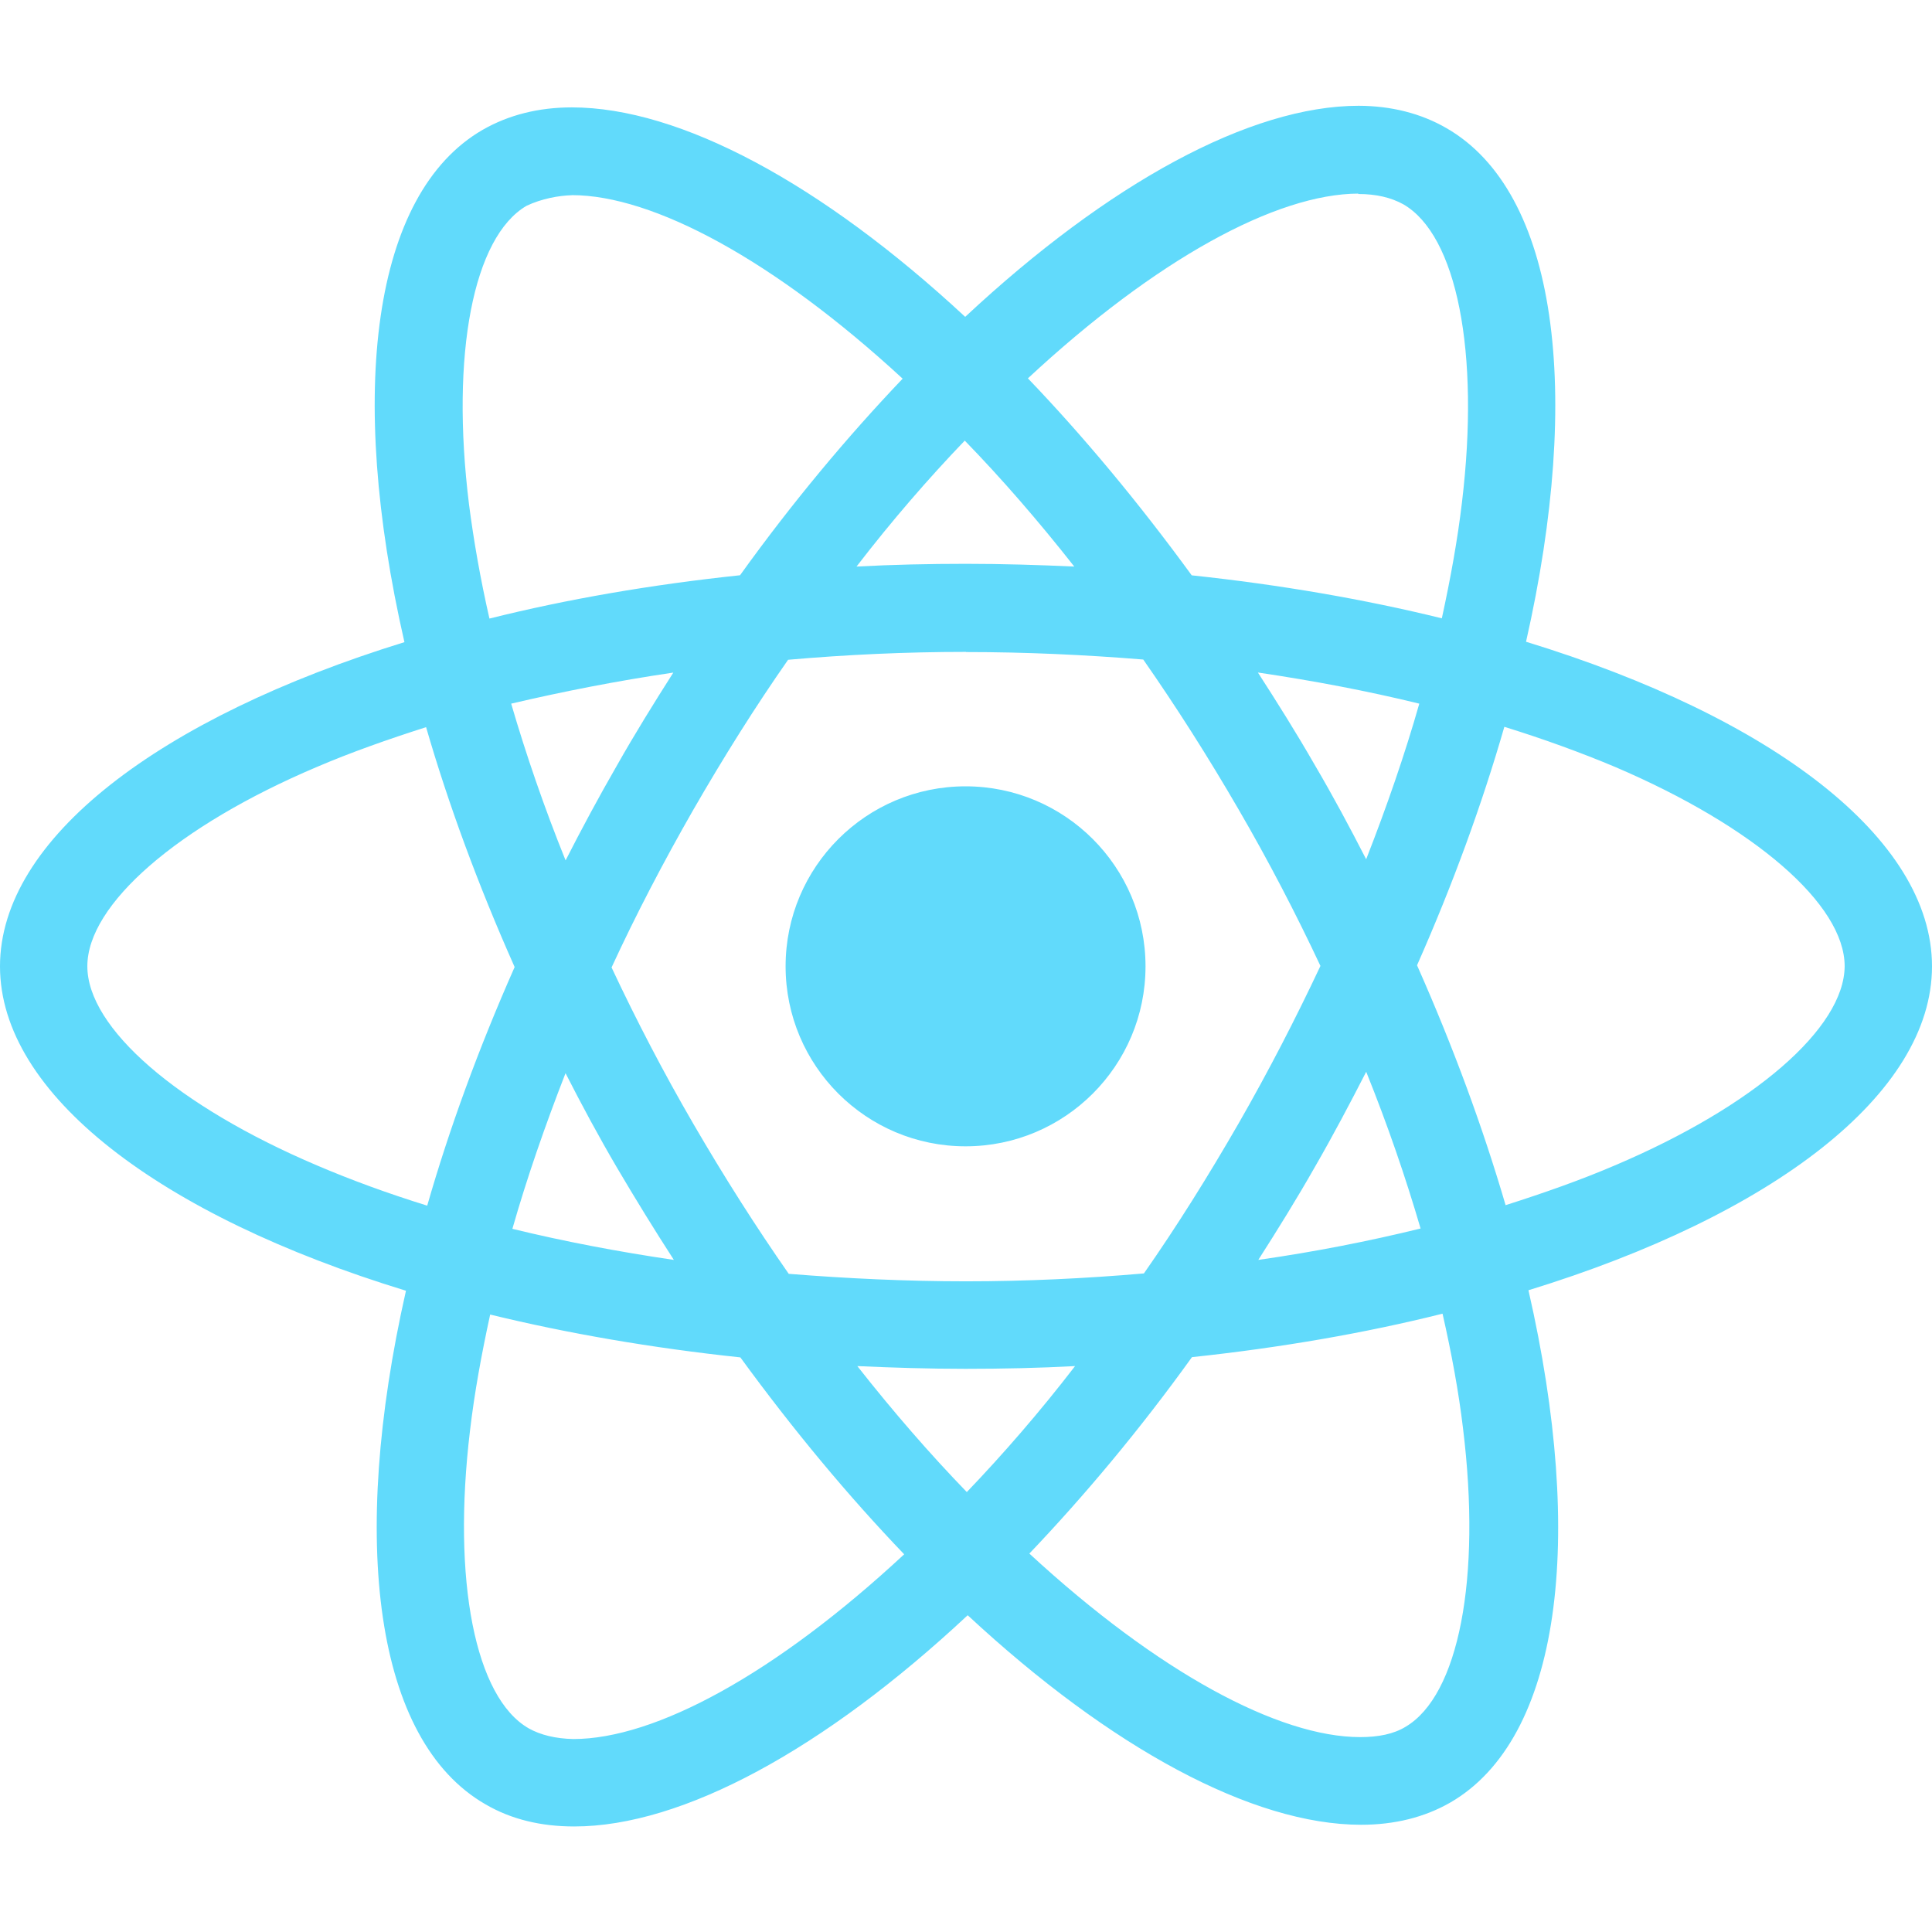
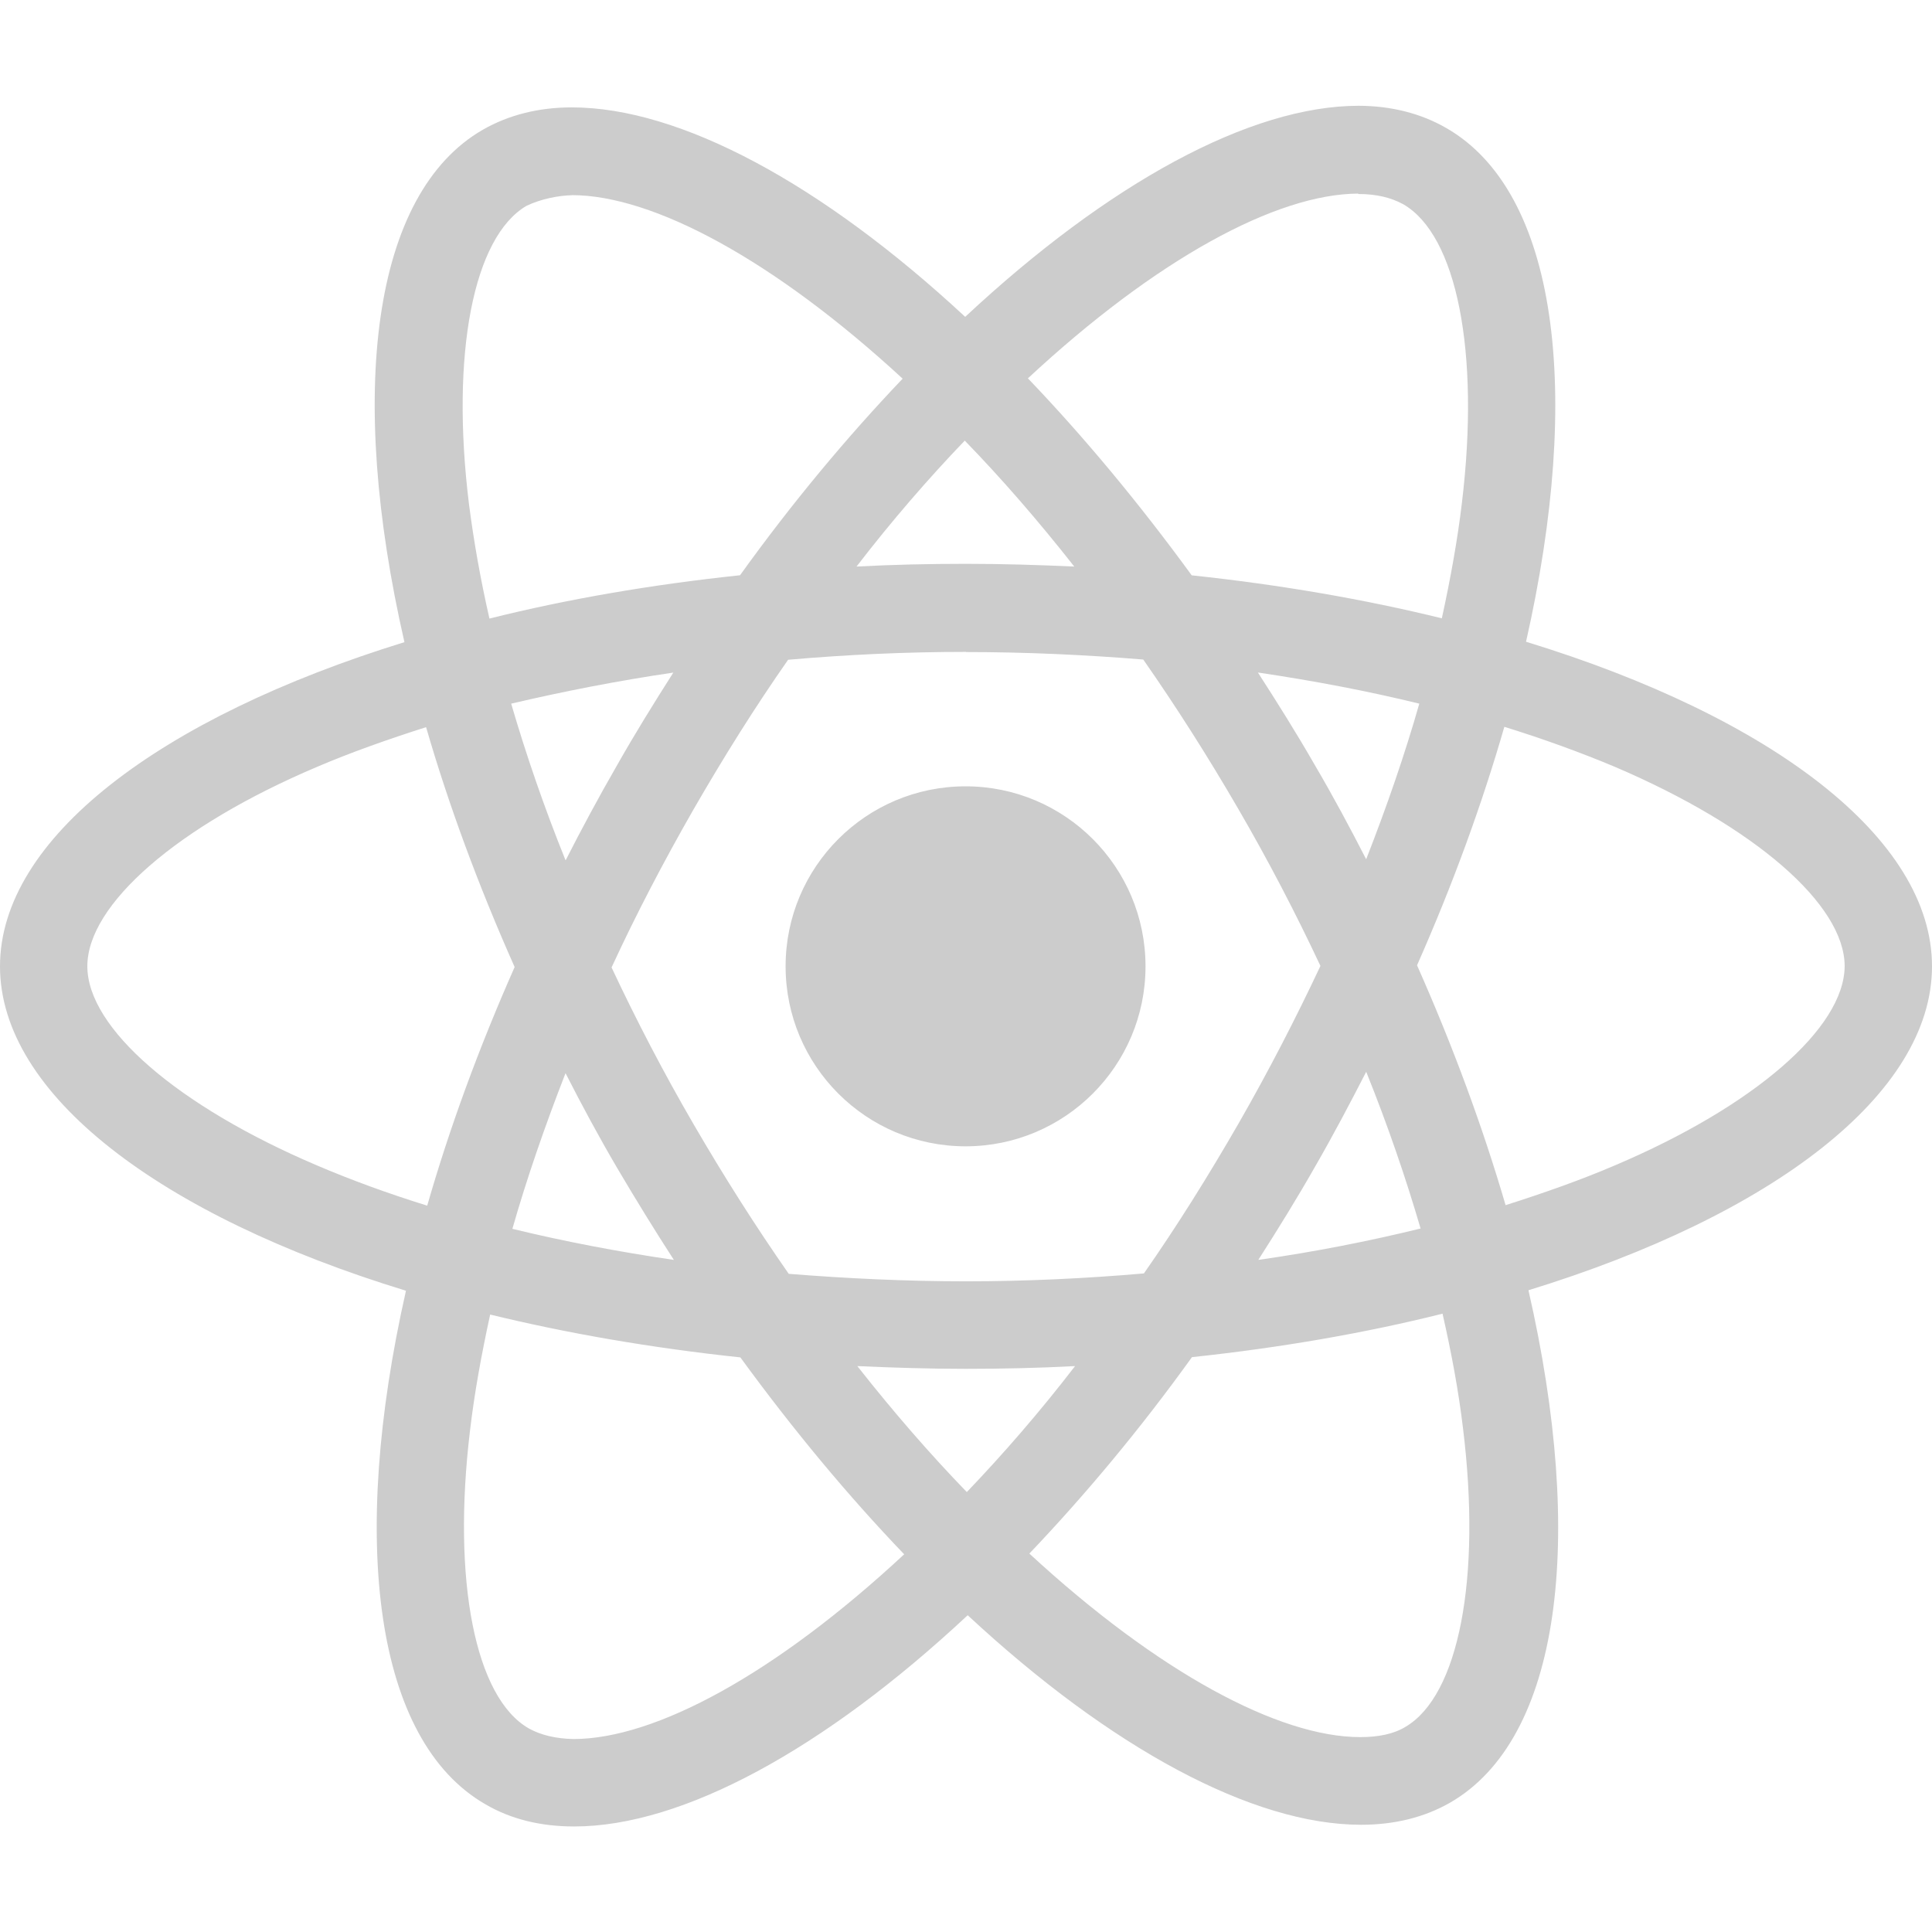
<svg xmlns="http://www.w3.org/2000/svg" viewBox="0 0 24 24">
-   <path fill="#61DAFB" d="M14.23 12.004a2.236 2.236 0 0 1-2.235 2.236 2.236 2.236 0 0 1-2.236-2.236 2.236 2.236 0 0 1 2.235-2.236 2.236 2.236 0 0 1 2.236 2.236zm2.648-10.69c-1.346 0-3.107.96-4.888 2.622-1.78-1.653-3.542-2.602-4.887-2.602-.41 0-.783.093-1.106.278-1.375.793-1.683 3.264-.973 6.365C1.98 8.917 0 10.42 0 12.004c0 1.59 1.99 3.097 5.043 4.03-.704 3.113-.39 5.588.988 6.38.32.187.69.275 1.102.275 1.345 0 3.107-.96 4.888-2.624 1.78 1.654 3.542 2.603 4.887 2.603.41 0 .783-.09 1.106-.275 1.374-.792 1.683-3.263.973-6.365C22.02 15.096 24 13.59 24 12.004c0-1.59-1.99-3.097-5.043-4.032.704-3.11.39-5.587-.988-6.38-.318-.184-.688-.277-1.092-.278zm-.005 1.09v.006c.225 0 .406.044.558.127.666.382.955 1.835.73 3.704-.054.46-.142.945-.25 1.44-.96-.236-2.006-.417-3.107-.534-.66-.905-1.345-1.727-2.035-2.447 1.592-1.48 3.087-2.292 4.105-2.295zm-9.77.02c1.012 0 2.514.808 4.11 2.28-.686.72-1.37 1.537-2.02 2.442-1.107.117-2.154.298-3.113.538-.112-.49-.195-.964-.254-1.42-.23-1.868.054-3.32.714-3.707.19-.09.4-.127.563-.132zm4.882 3.05c.455.468.91.992 1.36 1.564-.44-.02-.89-.034-1.345-.034-.46 0-.915.01-1.36.034.44-.572.895-1.096 1.345-1.565zM12 8.1c.74 0 1.477.034 2.202.093.406.582.802 1.203 1.183 1.86.372.64.71 1.29 1.018 1.946-.308.655-.646 1.31-1.013 1.95-.38.66-.773 1.288-1.18 1.87-.728.063-1.466.098-2.21.098-.74 0-1.477-.035-2.202-.093-.406-.582-.802-1.204-1.183-1.86-.372-.64-.71-1.29-1.018-1.946.303-.657.646-1.313 1.013-1.954.38-.66.773-1.286 1.18-1.868.728-.064 1.466-.098 2.21-.098zm-3.635.254c-.24.377-.48.763-.704 1.16-.225.39-.435.782-.635 1.174-.265-.656-.49-1.31-.676-1.947.64-.15 1.315-.283 2.015-.386zm7.26 0c.695.103 1.365.23 2.006.387-.18.632-.405 1.282-.66 1.933-.2-.39-.41-.783-.64-1.174-.225-.392-.465-.774-.705-1.146zm3.063.675c.484.15.944.317 1.375.498 1.732.74 2.852 1.708 2.852 2.476-.005.768-1.125 1.74-2.857 2.475-.42.18-.88.342-1.355.493-.28-.958-.646-1.956-1.1-2.98.45-1.017.81-2.01 1.085-2.964zm-13.395.004c.278.96.645 1.957 1.1 2.98-.45 1.017-.812 2.01-1.086 2.964-.484-.15-.944-.318-1.37-.5-1.732-.737-2.852-1.706-2.852-2.474 0-.768 1.12-1.742 2.852-2.476.42-.18.88-.342 1.356-.494zm11.678 4.28c.265.657.49 1.312.676 1.948-.64.157-1.316.29-2.016.39.24-.375.48-.762.705-1.158.225-.39.435-.788.636-1.18zm-9.945.02c.2.392.41.783.64 1.175.23.39.465.772.705 1.143-.695-.102-1.365-.23-2.006-.386.18-.63.406-1.282.66-1.933zM17.92 16.32c.112.493.2.968.254 1.423.23 1.868-.054 3.32-.714 3.708-.147.09-.338.128-.563.128-1.012 0-2.514-.807-4.11-2.28.686-.72 1.37-1.536 2.02-2.44 1.107-.118 2.154-.3 3.113-.54zm-11.83.01c.96.234 2.006.415 3.107.532.66.905 1.345 1.727 2.035 2.446-1.595 1.483-3.092 2.295-4.11 2.295-.22-.005-.406-.05-.553-.132-.666-.38-.955-1.834-.73-3.703.054-.46.142-.944.25-1.438zm4.56.64c.44.02.89.034 1.345.034.46 0 .915-.01 1.36-.034-.44.572-.895 1.095-1.345 1.565-.455-.47-.91-.993-1.36-1.565z" />
+   <path fill="#cccccc" d="M14.23 12.004a2.236 2.236 0 0 1-2.235 2.236 2.236 2.236 0 0 1-2.236-2.236 2.236 2.236 0 0 1 2.235-2.236 2.236 2.236 0 0 1 2.236 2.236zm2.648-10.69c-1.346 0-3.107.96-4.888 2.622-1.78-1.653-3.542-2.602-4.887-2.602-.41 0-.783.093-1.106.278-1.375.793-1.683 3.264-.973 6.365C1.98 8.917 0 10.42 0 12.004c0 1.59 1.99 3.097 5.043 4.03-.704 3.113-.39 5.588.988 6.38.32.187.69.275 1.102.275 1.345 0 3.107-.96 4.888-2.624 1.78 1.654 3.542 2.603 4.887 2.603.41 0 .783-.09 1.106-.275 1.374-.792 1.683-3.263.973-6.365C22.02 15.096 24 13.59 24 12.004c0-1.59-1.99-3.097-5.043-4.032.704-3.11.39-5.587-.988-6.38-.318-.184-.688-.277-1.092-.278zm-.005 1.09v.006c.225 0 .406.044.558.127.666.382.955 1.835.73 3.704-.054.46-.142.945-.25 1.44-.96-.236-2.006-.417-3.107-.534-.66-.905-1.345-1.727-2.035-2.447 1.592-1.48 3.087-2.292 4.105-2.295zm-9.77.02c1.012 0 2.514.808 4.11 2.28-.686.72-1.37 1.537-2.02 2.442-1.107.117-2.154.298-3.113.538-.112-.49-.195-.964-.254-1.42-.23-1.868.054-3.32.714-3.707.19-.09.4-.127.563-.132zm4.882 3.05c.455.468.91.992 1.36 1.564-.44-.02-.89-.034-1.345-.034-.46 0-.915.01-1.36.034.44-.572.895-1.096 1.345-1.565zM12 8.1c.74 0 1.477.034 2.202.093.406.582.802 1.203 1.183 1.86.372.64.71 1.29 1.018 1.946-.308.655-.646 1.31-1.013 1.95-.38.66-.773 1.288-1.18 1.87-.728.063-1.466.098-2.21.098-.74 0-1.477-.035-2.202-.093-.406-.582-.802-1.204-1.183-1.86-.372-.64-.71-1.29-1.018-1.946.303-.657.646-1.313 1.013-1.954.38-.66.773-1.286 1.18-1.868.728-.064 1.466-.098 2.21-.098zm-3.635.254c-.24.377-.48.763-.704 1.16-.225.39-.435.782-.635 1.174-.265-.656-.49-1.31-.676-1.947.64-.15 1.315-.283 2.015-.386zm7.26 0c.695.103 1.365.23 2.006.387-.18.632-.405 1.282-.66 1.933-.2-.39-.41-.783-.64-1.174-.225-.392-.465-.774-.705-1.146zm3.063.675c.484.15.944.317 1.375.498 1.732.74 2.852 1.708 2.852 2.476-.005.768-1.125 1.74-2.857 2.475-.42.18-.88.342-1.355.493-.28-.958-.646-1.956-1.1-2.98.45-1.017.81-2.01 1.085-2.964zm-13.395.004c.278.96.645 1.957 1.1 2.98-.45 1.017-.812 2.01-1.086 2.964-.484-.15-.944-.318-1.37-.5-1.732-.737-2.852-1.706-2.852-2.474 0-.768 1.12-1.742 2.852-2.476.42-.18.88-.342 1.356-.494zm11.678 4.28c.265.657.49 1.312.676 1.948-.64.157-1.316.29-2.016.39.24-.375.48-.762.705-1.158.225-.39.435-.788.636-1.18zm-9.945.02c.2.392.41.783.64 1.175.23.39.465.772.705 1.143-.695-.102-1.365-.23-2.006-.386.18-.63.406-1.282.66-1.933zM17.92 16.32c.112.493.2.968.254 1.423.23 1.868-.054 3.32-.714 3.708-.147.09-.338.128-.563.128-1.012 0-2.514-.807-4.11-2.28.686-.72 1.37-1.536 2.02-2.44 1.107-.118 2.154-.3 3.113-.54zm-11.83.01c.96.234 2.006.415 3.107.532.66.905 1.345 1.727 2.035 2.446-1.595 1.483-3.092 2.295-4.11 2.295-.22-.005-.406-.05-.553-.132-.666-.38-.955-1.834-.73-3.703.054-.46.142-.944.25-1.438zm4.56.64c.44.02.89.034 1.345.034.46 0 .915-.01 1.36-.034-.44.572-.895 1.095-1.345 1.565-.455-.47-.91-.993-1.36-1.565z" />
</svg>
